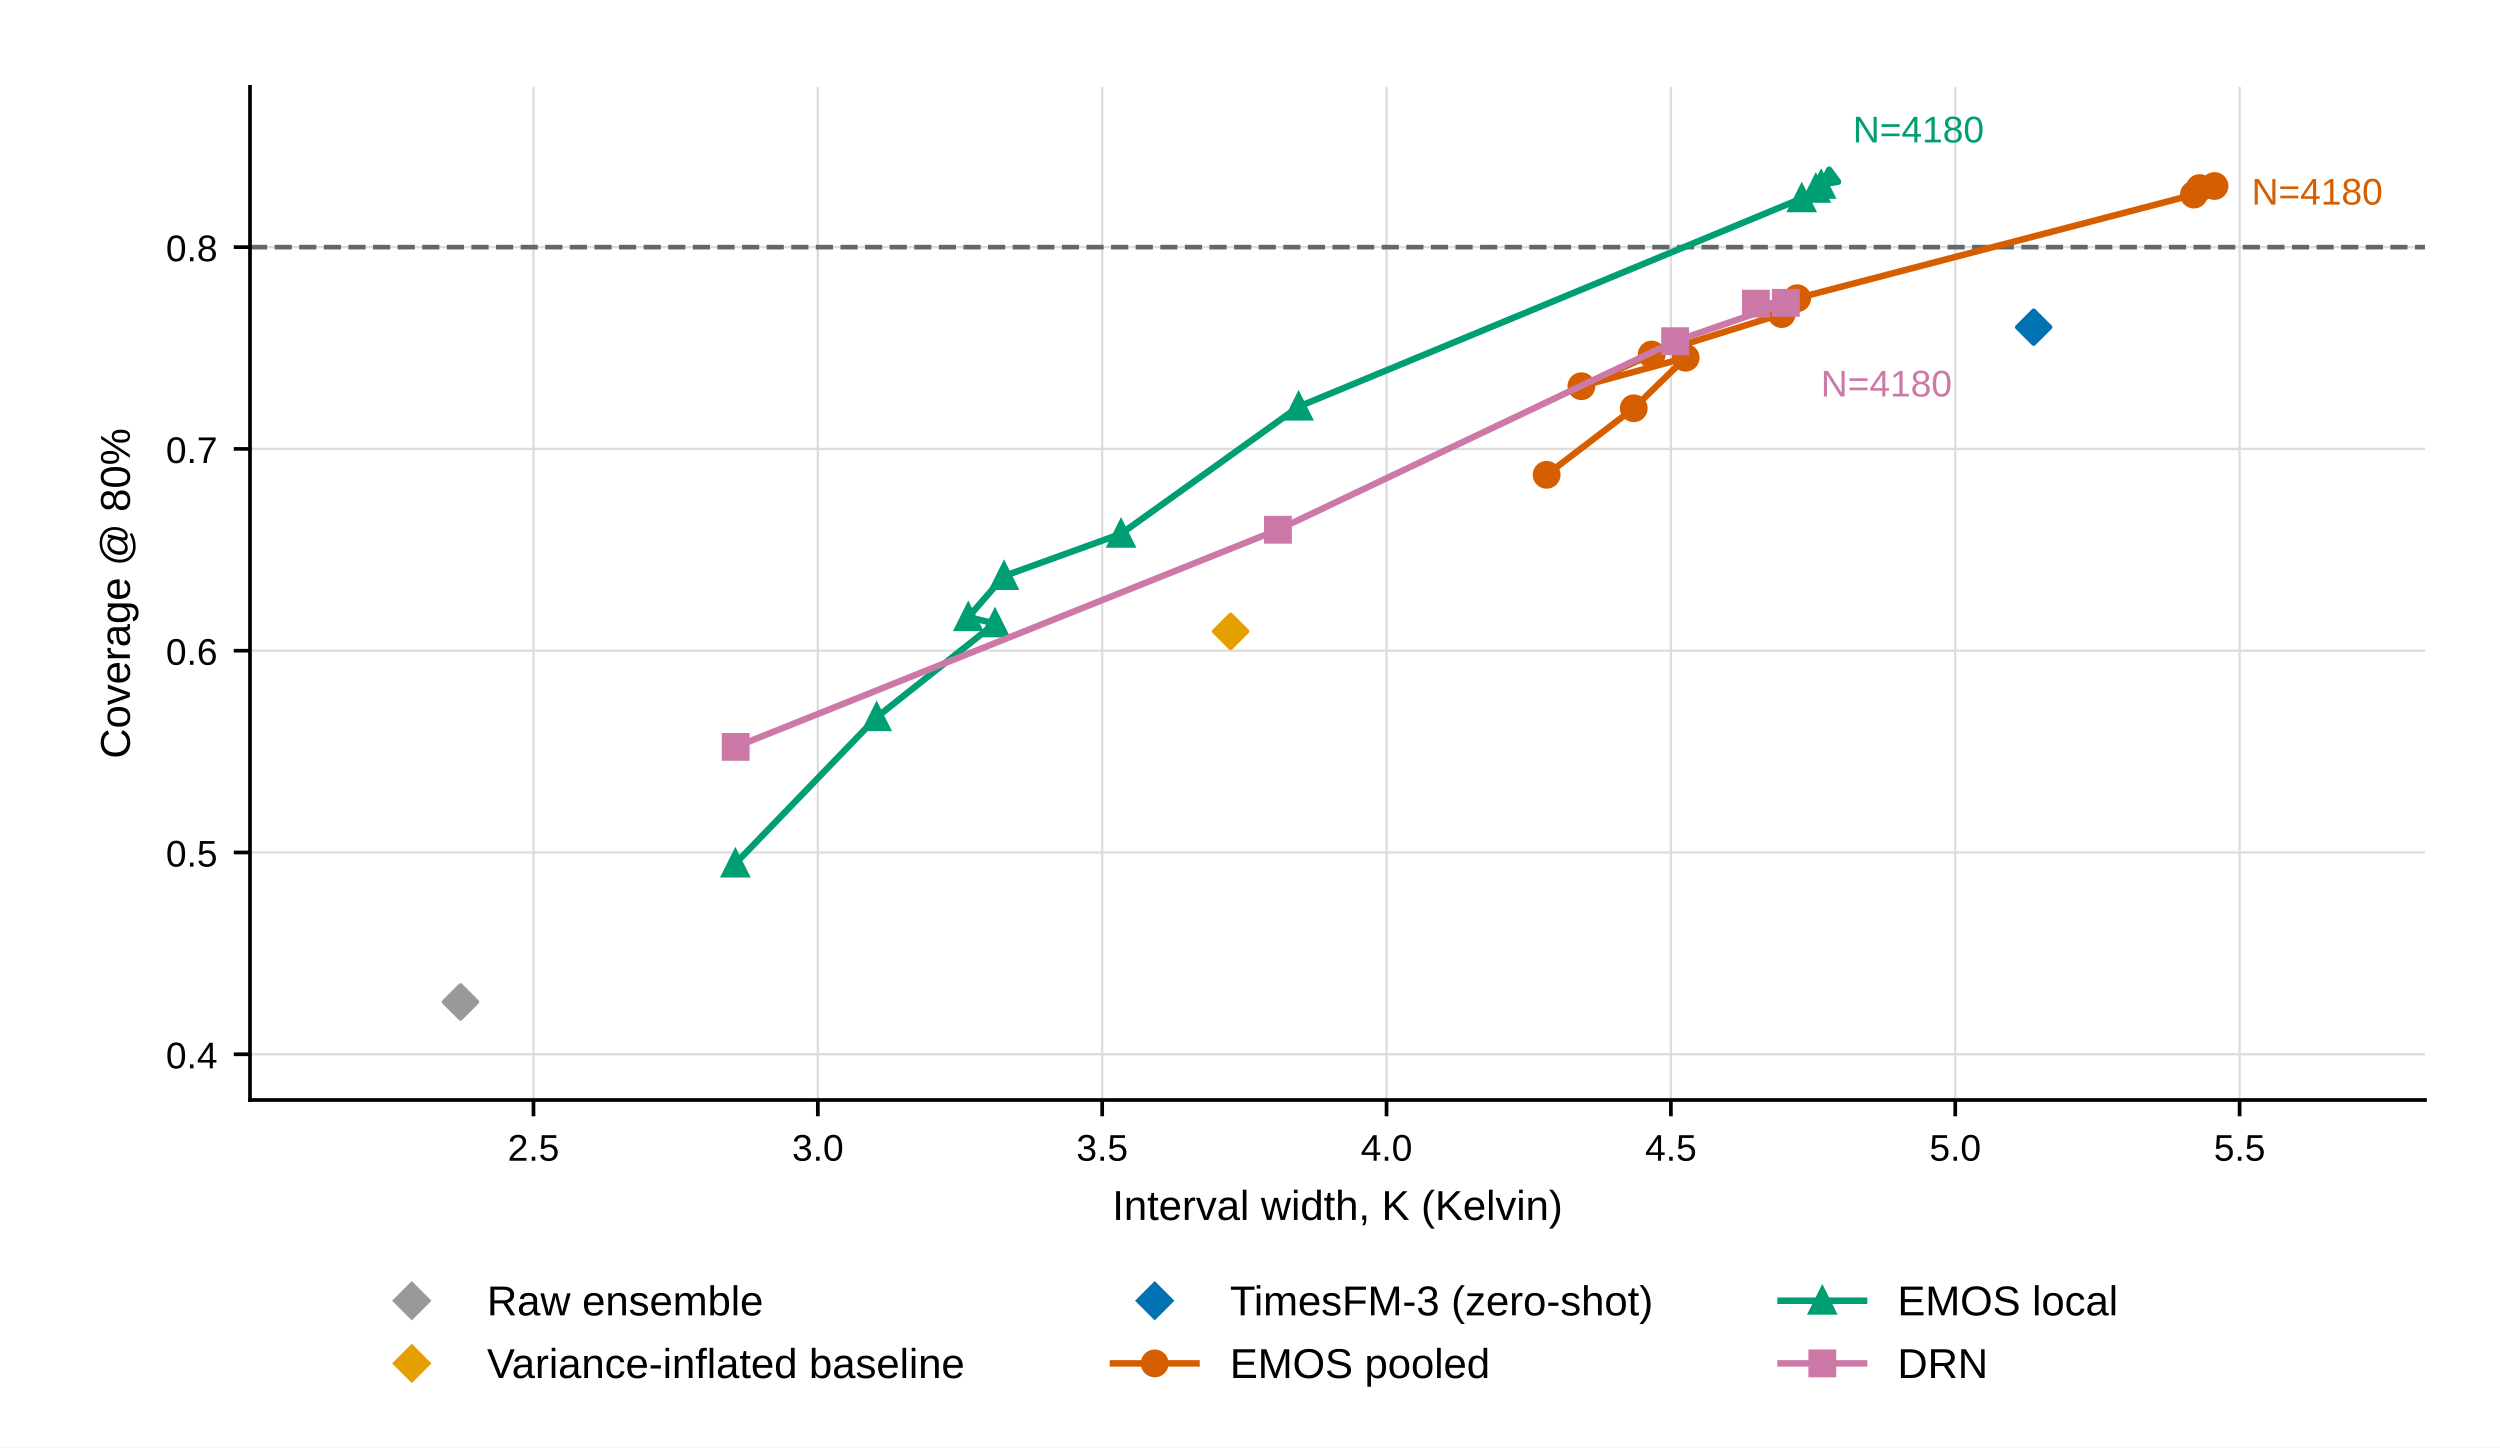
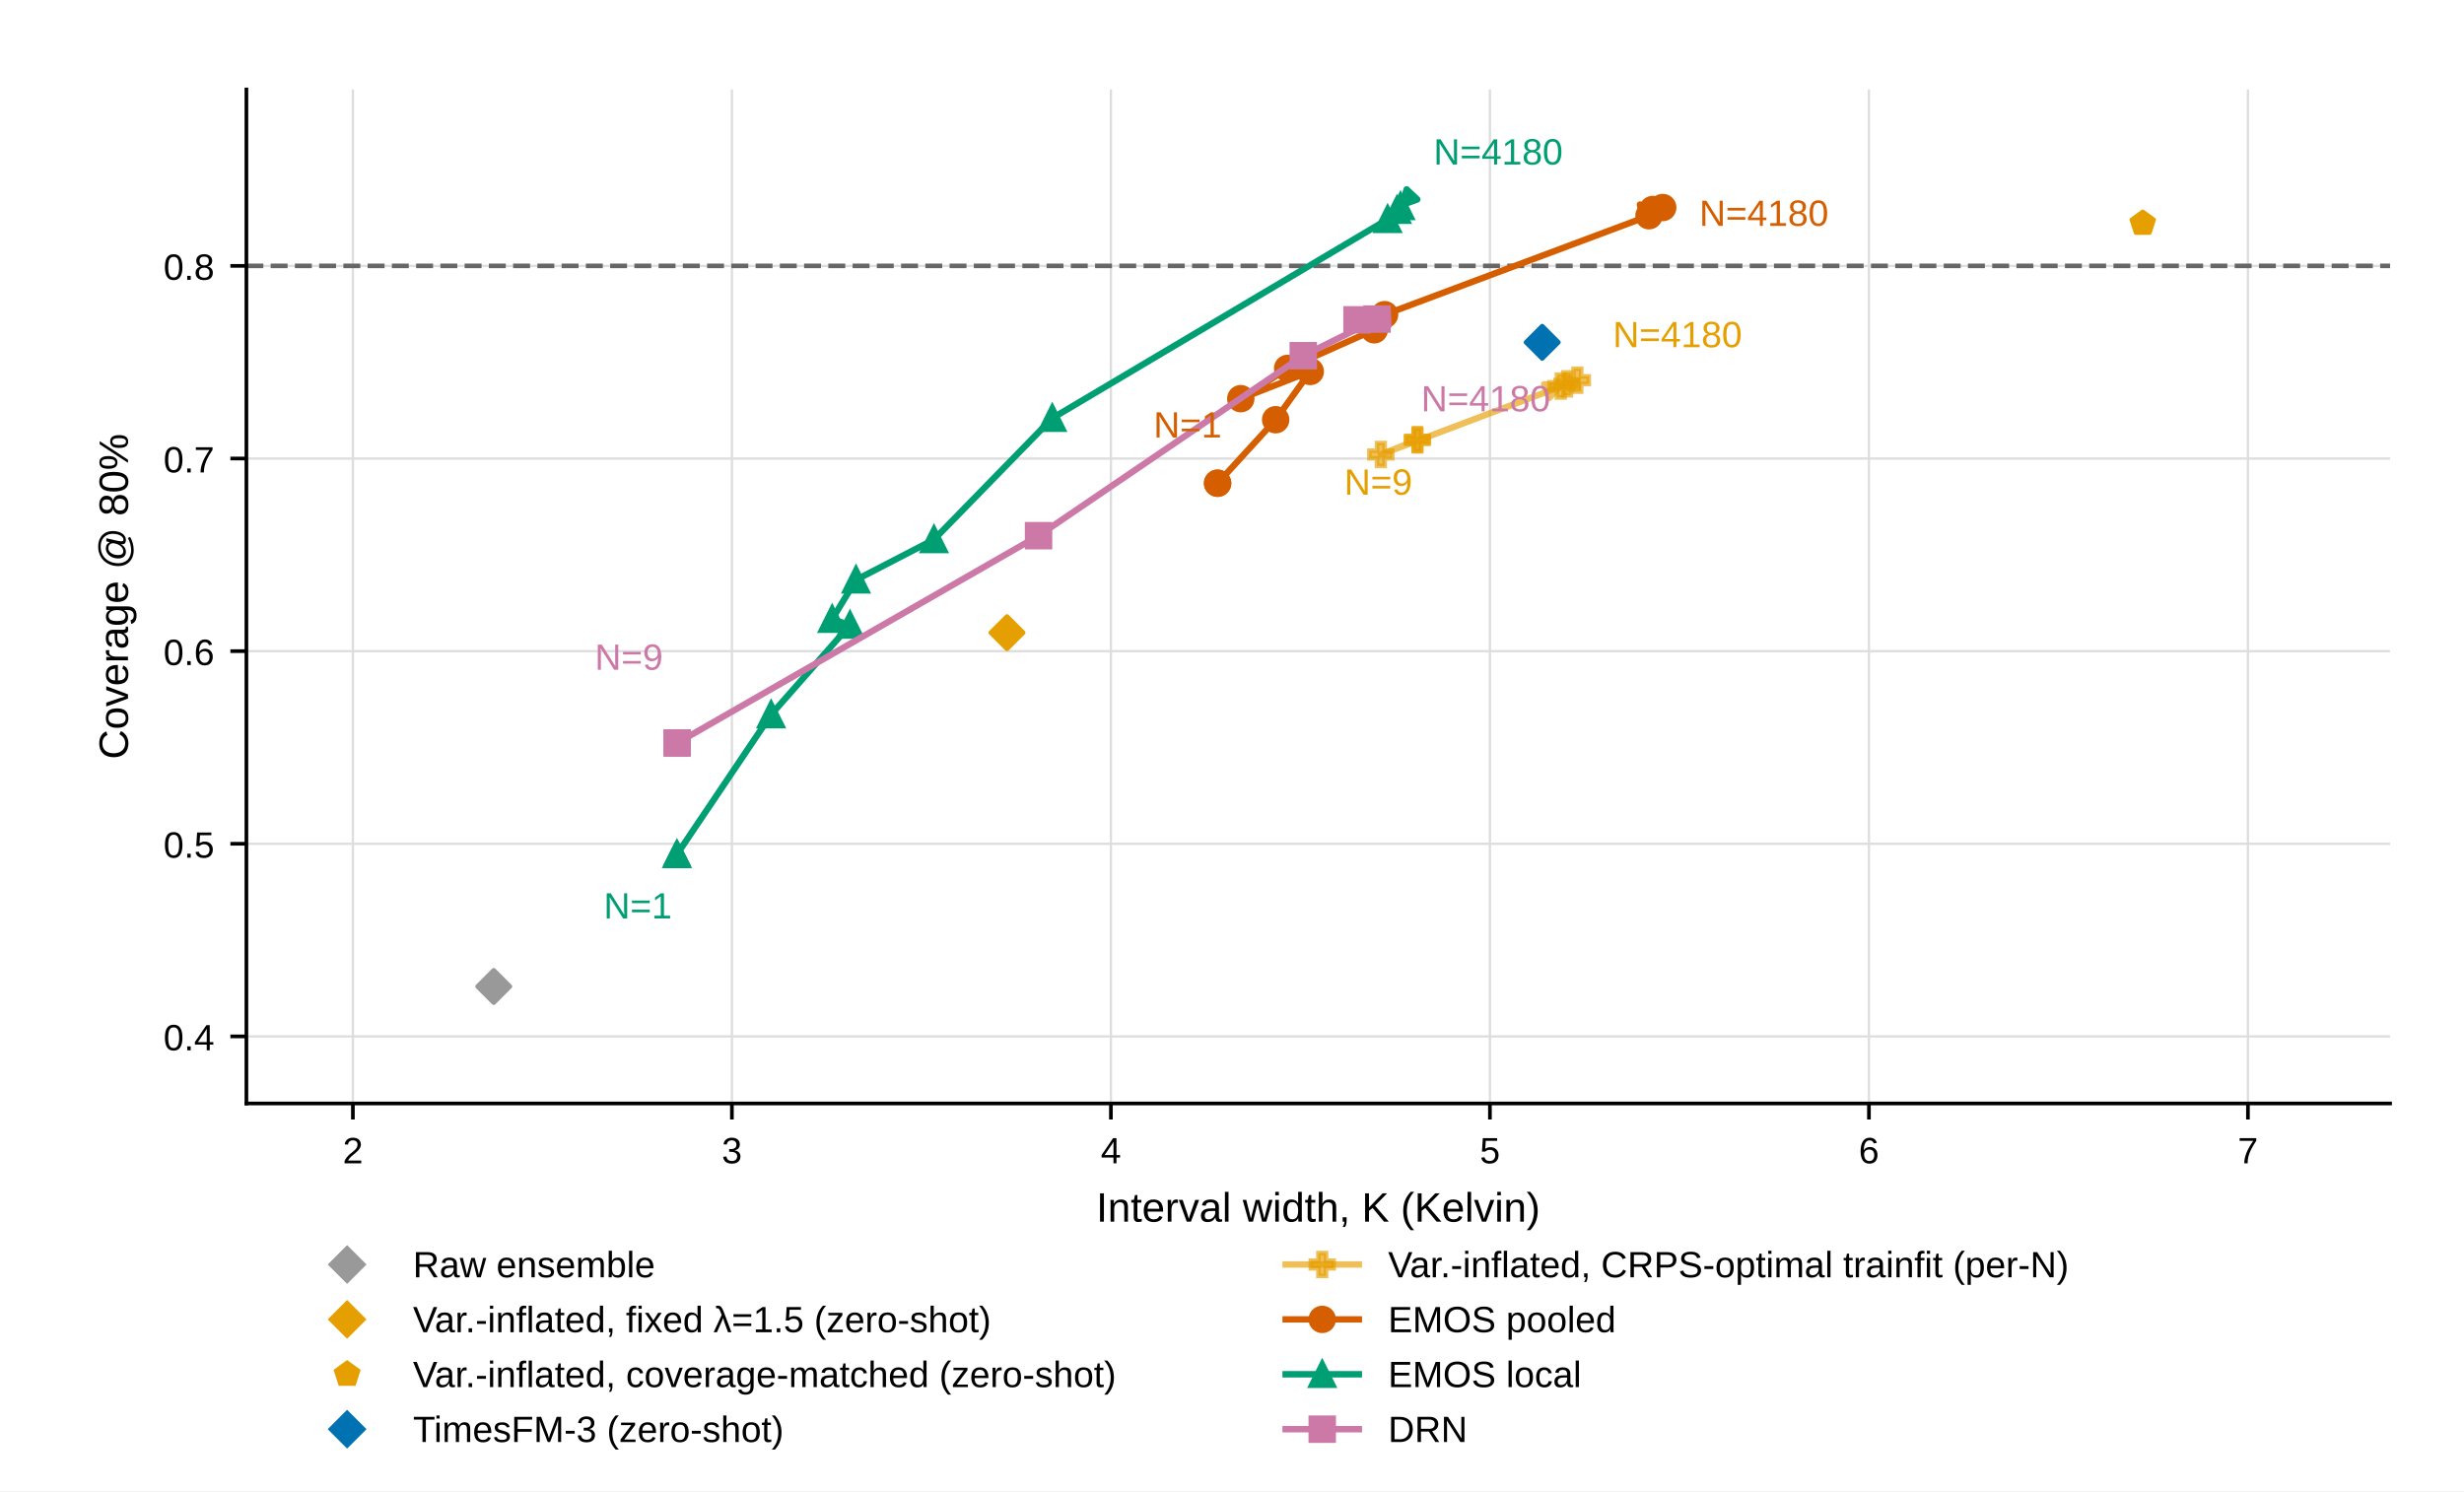
- <svg xmlns="http://www.w3.org/2000/svg" xmlns:xlink="http://www.w3.org/1999/xlink" width="538.583pt" height="311.811pt" viewBox="0 0 538.583 311.811" version="1.1">
+ <svg xmlns="http://www.w3.org/2000/svg" xmlns:xlink="http://www.w3.org/1999/xlink" width="538.583pt" height="325.984pt" viewBox="0 0 538.583 325.984" version="1.1">
  <defs>
    <style type="text/css">*{stroke-linejoin: round; stroke-linecap: butt}</style>
  </defs>
  <g id="figure_1">
    <g id="patch_1">
-       <path d="M 0 311.811  L 538.583 311.811  L 538.583 0  L 0 0  z " style="fill: #ffffff" />
+       <path d="M 0 325.984  L 538.583 325.984  L 538.583 0  L 0 0  z " style="fill: #ffffff" />
    </g>
    <g id="axes_1">
      <g id="patch_2">
-         <path d="M 53.858 236.976  L 522.425 236.976  L 522.425 18.709  L 53.858 18.709  z " style="fill: #ffffff" />
+         <path d="M 53.858 241.228  L 522.425 241.228  L 522.425 19.559  L 53.858 19.559  z " style="fill: #ffffff" />
      </g>
      <g id="matplotlib.axis_1">
        <g id="xtick_1">
          <g id="line2d_1">
-             <path d="M 114.93 236.976  L 114.93 18.709  " clip-path="url(#p6c8f5e32cb)" style="fill: none; stroke: #dddddd; stroke-width: 0.5; stroke-linecap: square" />
+             <path d="M 77.136 241.228  L 77.136 19.559  " clip-path="url(#pb7d65e362d)" style="fill: none; stroke: #dddddd; stroke-width: 0.5; stroke-linecap: square" />
          </g>
          <g id="line2d_2">
            <defs>
-               <path id="md41cf41bfc" d="M 0 0  L 0 3.5  " style="stroke: #000000; stroke-width: 0.8" />
+               <path id="me92b4ccd71" d="M 0 0  L 0 3.5  " style="stroke: #000000; stroke-width: 0.8" />
            </defs>
            <g>
-               <use xlink:href="#md41cf41bfc" x="114.93" y="236.976" style="stroke: #000000; stroke-width: 0.8" />
+               <use xlink:href="#me92b4ccd71" x="77.136" y="241.228" style="stroke: #000000; stroke-width: 0.8" />
            </g>
          </g>
          <g id="text_1">
-             <text style="font-size: 8px; font-family: 'Arial', 'Helvetica', 'DejaVu Sans', sans-serif; text-anchor: middle" x="114.93" y="250.055" transform="rotate(-0 114.9304 250.0545)">2.5</text>
+             <text style="font-size: 8px; font-family: 'Arial', 'Helvetica', 'DejaVu Sans', sans-serif; text-anchor: middle" x="77.136" y="254.306" transform="rotate(-0 77.13579 254.3065)">2</text>
          </g>
        </g>
        <g id="xtick_2">
          <g id="line2d_3">
-             <path d="M 176.189 236.976  L 176.189 18.709  " clip-path="url(#p6c8f5e32cb)" style="fill: none; stroke: #dddddd; stroke-width: 0.5; stroke-linecap: square" />
+             <path d="M 159.98 241.228  L 159.98 19.559  " clip-path="url(#pb7d65e362d)" style="fill: none; stroke: #dddddd; stroke-width: 0.5; stroke-linecap: square" />
          </g>
          <g id="line2d_4">
            <g>
-               <use xlink:href="#md41cf41bfc" x="176.189" y="236.976" style="stroke: #000000; stroke-width: 0.8" />
+               <use xlink:href="#me92b4ccd71" x="159.98" y="241.228" style="stroke: #000000; stroke-width: 0.8" />
            </g>
          </g>
          <g id="text_2">
-             <text style="font-size: 8px; font-family: 'Arial', 'Helvetica', 'DejaVu Sans', sans-serif; text-anchor: middle" x="176.189" y="250.055" transform="rotate(-0 176.1891 250.0545)">3.0</text>
+             <text style="font-size: 8px; font-family: 'Arial', 'Helvetica', 'DejaVu Sans', sans-serif; text-anchor: middle" x="159.98" y="254.306" transform="rotate(-0 159.9802 254.3065)">3</text>
          </g>
        </g>
        <g id="xtick_3">
          <g id="line2d_5">
-             <path d="M 237.448 236.976  L 237.448 18.709  " clip-path="url(#p6c8f5e32cb)" style="fill: none; stroke: #dddddd; stroke-width: 0.5; stroke-linecap: square" />
+             <path d="M 242.825 241.228  L 242.825 19.559  " clip-path="url(#pb7d65e362d)" style="fill: none; stroke: #dddddd; stroke-width: 0.5; stroke-linecap: square" />
          </g>
          <g id="line2d_6">
            <g>
-               <use xlink:href="#md41cf41bfc" x="237.448" y="236.976" style="stroke: #000000; stroke-width: 0.8" />
+               <use xlink:href="#me92b4ccd71" x="242.825" y="241.228" style="stroke: #000000; stroke-width: 0.8" />
            </g>
          </g>
          <g id="text_3">
-             <text style="font-size: 8px; font-family: 'Arial', 'Helvetica', 'DejaVu Sans', sans-serif; text-anchor: middle" x="237.448" y="250.055" transform="rotate(-0 237.4479 250.0545)">3.5</text>
+             <text style="font-size: 8px; font-family: 'Arial', 'Helvetica', 'DejaVu Sans', sans-serif; text-anchor: middle" x="242.825" y="254.306" transform="rotate(-0 242.8246 254.3065)">4</text>
          </g>
        </g>
        <g id="xtick_4">
          <g id="line2d_7">
-             <path d="M 298.707 236.976  L 298.707 18.709  " clip-path="url(#p6c8f5e32cb)" style="fill: none; stroke: #dddddd; stroke-width: 0.5; stroke-linecap: square" />
+             <path d="M 325.669 241.228  L 325.669 19.559  " clip-path="url(#pb7d65e362d)" style="fill: none; stroke: #dddddd; stroke-width: 0.5; stroke-linecap: square" />
          </g>
          <g id="line2d_8">
            <g>
-               <use xlink:href="#md41cf41bfc" x="298.707" y="236.976" style="stroke: #000000; stroke-width: 0.8" />
+               <use xlink:href="#me92b4ccd71" x="325.669" y="241.228" style="stroke: #000000; stroke-width: 0.8" />
            </g>
          </g>
          <g id="text_4">
-             <text style="font-size: 8px; font-family: 'Arial', 'Helvetica', 'DejaVu Sans', sans-serif; text-anchor: middle" x="298.707" y="250.055" transform="rotate(-0 298.7066 250.0545)">4.0</text>
+             <text style="font-size: 8px; font-family: 'Arial', 'Helvetica', 'DejaVu Sans', sans-serif; text-anchor: middle" x="325.669" y="254.306" transform="rotate(-0 325.669 254.3065)">5</text>
          </g>
        </g>
        <g id="xtick_5">
          <g id="line2d_9">
-             <path d="M 359.965 236.976  L 359.965 18.709  " clip-path="url(#p6c8f5e32cb)" style="fill: none; stroke: #dddddd; stroke-width: 0.5; stroke-linecap: square" />
+             <path d="M 408.513 241.228  L 408.513 19.559  " clip-path="url(#pb7d65e362d)" style="fill: none; stroke: #dddddd; stroke-width: 0.5; stroke-linecap: square" />
          </g>
          <g id="line2d_10">
            <g>
-               <use xlink:href="#md41cf41bfc" x="359.965" y="236.976" style="stroke: #000000; stroke-width: 0.8" />
+               <use xlink:href="#me92b4ccd71" x="408.513" y="241.228" style="stroke: #000000; stroke-width: 0.8" />
            </g>
          </g>
          <g id="text_5">
-             <text style="font-size: 8px; font-family: 'Arial', 'Helvetica', 'DejaVu Sans', sans-serif; text-anchor: middle" x="359.965" y="250.055" transform="rotate(-0 359.9653 250.0545)">4.5</text>
+             <text style="font-size: 8px; font-family: 'Arial', 'Helvetica', 'DejaVu Sans', sans-serif; text-anchor: middle" x="408.513" y="254.306" transform="rotate(-0 408.5134 254.3065)">6</text>
          </g>
        </g>
        <g id="xtick_6">
          <g id="line2d_11">
-             <path d="M 421.224 236.976  L 421.224 18.709  " clip-path="url(#p6c8f5e32cb)" style="fill: none; stroke: #dddddd; stroke-width: 0.5; stroke-linecap: square" />
+             <path d="M 491.358 241.228  L 491.358 19.559  " clip-path="url(#pb7d65e362d)" style="fill: none; stroke: #dddddd; stroke-width: 0.5; stroke-linecap: square" />
          </g>
          <g id="line2d_12">
            <g>
-               <use xlink:href="#md41cf41bfc" x="421.224" y="236.976" style="stroke: #000000; stroke-width: 0.8" />
+               <use xlink:href="#me92b4ccd71" x="491.358" y="241.228" style="stroke: #000000; stroke-width: 0.8" />
            </g>
          </g>
          <g id="text_6">
-             <text style="font-size: 8px; font-family: 'Arial', 'Helvetica', 'DejaVu Sans', sans-serif; text-anchor: middle" x="421.224" y="250.055" transform="rotate(-0 421.224 250.0545)">5.0</text>
-           </g>
-         </g>
-         <g id="xtick_7">
-           <g id="line2d_13">
-             <path d="M 482.483 236.976  L 482.483 18.709  " clip-path="url(#p6c8f5e32cb)" style="fill: none; stroke: #dddddd; stroke-width: 0.5; stroke-linecap: square" />
-           </g>
-           <g id="line2d_14">
-             <g>
-               <use xlink:href="#md41cf41bfc" x="482.483" y="236.976" style="stroke: #000000; stroke-width: 0.8" />
-             </g>
-           </g>
-           <g id="text_7">
-             <text style="font-size: 8px; font-family: 'Arial', 'Helvetica', 'DejaVu Sans', sans-serif; text-anchor: middle" x="482.483" y="250.055" transform="rotate(-0 482.4828 250.0545)">5.5</text>
-           </g>
-         </g>
-         <g id="text_8">
-           <text style="font-size: 9px; font-family: 'Arial', 'Helvetica', 'DejaVu Sans', sans-serif; text-anchor: middle" x="288.142" y="262.815" transform="rotate(-0 288.1417 262.815)">Interval width, K (Kelvin)</text>
+             <text style="font-size: 8px; font-family: 'Arial', 'Helvetica', 'DejaVu Sans', sans-serif; text-anchor: middle" x="491.358" y="254.306" transform="rotate(-0 491.3578 254.3065)">7</text>
+           </g>
+         </g>
+         <g id="text_7">
+           <text style="font-size: 9px; font-family: 'Arial', 'Helvetica', 'DejaVu Sans', sans-serif; text-anchor: middle" x="288.142" y="267.067" transform="rotate(-0 288.1417 267.0669)">Interval width, K (Kelvin)</text>
        </g>
      </g>
      <g id="matplotlib.axis_2">
        <g id="ytick_1">
+           <g id="line2d_13">
+             <path d="M 53.858 226.567  L 522.425 226.567  " clip-path="url(#pb7d65e362d)" style="fill: none; stroke: #dddddd; stroke-width: 0.5; stroke-linecap: square" />
+           </g>
+           <g id="line2d_14">
+             <defs>
+               <path id="ma247a03548" d="M 0 0  L -3.5 0  " style="stroke: #000000; stroke-width: 0.8" />
+             </defs>
+             <g>
+               <use xlink:href="#ma247a03548" x="53.858" y="226.567" style="stroke: #000000; stroke-width: 0.8" />
+             </g>
+           </g>
+           <g id="text_8">
+             <text style="font-size: 8px; font-family: 'Arial', 'Helvetica', 'DejaVu Sans', sans-serif; text-anchor: end" x="46.858" y="229.606" transform="rotate(-0 46.85827 229.606)">0.4</text>
+           </g>
+         </g>
+         <g id="ytick_2">
          <g id="line2d_15">
-             <path d="M 53.858 227.122  L 522.425 227.122  " clip-path="url(#p6c8f5e32cb)" style="fill: none; stroke: #dddddd; stroke-width: 0.5; stroke-linecap: square" />
+             <path d="M 53.858 184.456  L 522.425 184.456  " clip-path="url(#pb7d65e362d)" style="fill: none; stroke: #dddddd; stroke-width: 0.5; stroke-linecap: square" />
          </g>
          <g id="line2d_16">
-             <defs>
-               <path id="m0f7c895062" d="M 0 0  L -3.5 0  " style="stroke: #000000; stroke-width: 0.8" />
-             </defs>
-             <g>
-               <use xlink:href="#m0f7c895062" x="53.858" y="227.122" style="stroke: #000000; stroke-width: 0.8" />
+             <g>
+               <use xlink:href="#ma247a03548" x="53.858" y="184.456" style="stroke: #000000; stroke-width: 0.8" />
            </g>
          </g>
          <g id="text_9">
-             <text style="font-size: 8px; font-family: 'Arial', 'Helvetica', 'DejaVu Sans', sans-serif; text-anchor: end" x="46.858" y="230.161" transform="rotate(-0 46.85827 230.1612)">0.4</text>
-           </g>
-         </g>
-         <g id="ytick_2">
+             <text style="font-size: 8px; font-family: 'Arial', 'Helvetica', 'DejaVu Sans', sans-serif; text-anchor: end" x="46.858" y="187.495" transform="rotate(-0 46.85827 187.4955)">0.5</text>
+           </g>
+         </g>
+         <g id="ytick_3">
          <g id="line2d_17">
-             <path d="M 53.858 183.651  L 522.425 183.651  " clip-path="url(#p6c8f5e32cb)" style="fill: none; stroke: #dddddd; stroke-width: 0.5; stroke-linecap: square" />
+             <path d="M 53.858 142.346  L 522.425 142.346  " clip-path="url(#pb7d65e362d)" style="fill: none; stroke: #dddddd; stroke-width: 0.5; stroke-linecap: square" />
          </g>
          <g id="line2d_18">
            <g>
-               <use xlink:href="#m0f7c895062" x="53.858" y="183.651" style="stroke: #000000; stroke-width: 0.8" />
+               <use xlink:href="#ma247a03548" x="53.858" y="142.346" style="stroke: #000000; stroke-width: 0.8" />
            </g>
          </g>
          <g id="text_10">
-             <text style="font-size: 8px; font-family: 'Arial', 'Helvetica', 'DejaVu Sans', sans-serif; text-anchor: end" x="46.858" y="186.69" transform="rotate(-0 46.85827 186.6905)">0.5</text>
-           </g>
-         </g>
-         <g id="ytick_3">
+             <text style="font-size: 8px; font-family: 'Arial', 'Helvetica', 'DejaVu Sans', sans-serif; text-anchor: end" x="46.858" y="145.385" transform="rotate(-0 46.85827 145.3849)">0.6</text>
+           </g>
+         </g>
+         <g id="ytick_4">
          <g id="line2d_19">
-             <path d="M 53.858 140.181  L 522.425 140.181  " clip-path="url(#p6c8f5e32cb)" style="fill: none; stroke: #dddddd; stroke-width: 0.5; stroke-linecap: square" />
+             <path d="M 53.858 100.235  L 522.425 100.235  " clip-path="url(#pb7d65e362d)" style="fill: none; stroke: #dddddd; stroke-width: 0.5; stroke-linecap: square" />
          </g>
          <g id="line2d_20">
            <g>
-               <use xlink:href="#m0f7c895062" x="53.858" y="140.181" style="stroke: #000000; stroke-width: 0.8" />
+               <use xlink:href="#ma247a03548" x="53.858" y="100.235" style="stroke: #000000; stroke-width: 0.8" />
            </g>
          </g>
          <g id="text_11">
-             <text style="font-size: 8px; font-family: 'Arial', 'Helvetica', 'DejaVu Sans', sans-serif; text-anchor: end" x="46.858" y="143.22" transform="rotate(-0 46.85827 143.2198)">0.6</text>
-           </g>
-         </g>
-         <g id="ytick_4">
+             <text style="font-size: 8px; font-family: 'Arial', 'Helvetica', 'DejaVu Sans', sans-serif; text-anchor: end" x="46.858" y="103.274" transform="rotate(-0 46.85827 103.2744)">0.7</text>
+           </g>
+         </g>
+         <g id="ytick_5">
          <g id="line2d_21">
-             <path d="M 53.858 96.71  L 522.425 96.71  " clip-path="url(#p6c8f5e32cb)" style="fill: none; stroke: #dddddd; stroke-width: 0.5; stroke-linecap: square" />
+             <path d="M 53.858 58.125  L 522.425 58.125  " clip-path="url(#pb7d65e362d)" style="fill: none; stroke: #dddddd; stroke-width: 0.5; stroke-linecap: square" />
          </g>
          <g id="line2d_22">
            <g>
-               <use xlink:href="#m0f7c895062" x="53.858" y="96.71" style="stroke: #000000; stroke-width: 0.8" />
+               <use xlink:href="#ma247a03548" x="53.858" y="58.125" style="stroke: #000000; stroke-width: 0.8" />
            </g>
          </g>
          <g id="text_12">
-             <text style="font-size: 8px; font-family: 'Arial', 'Helvetica', 'DejaVu Sans', sans-serif; text-anchor: end" x="46.858" y="99.749" transform="rotate(-0 46.85827 99.7491)">0.7</text>
-           </g>
-         </g>
-         <g id="ytick_5">
-           <g id="line2d_23">
-             <path d="M 53.858 53.239  L 522.425 53.239  " clip-path="url(#p6c8f5e32cb)" style="fill: none; stroke: #dddddd; stroke-width: 0.5; stroke-linecap: square" />
-           </g>
-           <g id="line2d_24">
-             <g>
-               <use xlink:href="#m0f7c895062" x="53.858" y="53.239" style="stroke: #000000; stroke-width: 0.8" />
-             </g>
-           </g>
-           <g id="text_13">
-             <text style="font-size: 8px; font-family: 'Arial', 'Helvetica', 'DejaVu Sans', sans-serif; text-anchor: end" x="46.858" y="56.278" transform="rotate(-0 46.85827 56.2784)">0.8</text>
-           </g>
-         </g>
-         <g id="text_14">
-           <text style="font-size: 9px; font-family: 'Arial', 'Helvetica', 'DejaVu Sans', sans-serif; text-anchor: middle" x="27.974" y="127.843" transform="rotate(-90 27.97366 127.8425)">Coverage @ 80%</text>
+             <text style="font-size: 8px; font-family: 'Arial', 'Helvetica', 'DejaVu Sans', sans-serif; text-anchor: end" x="46.858" y="61.164" transform="rotate(-0 46.85827 61.16382)">0.8</text>
+           </g>
+         </g>
+         <g id="text_13">
+           <text style="font-size: 9px; font-family: 'Arial', 'Helvetica', 'DejaVu Sans', sans-serif; text-anchor: middle" x="27.974" y="130.394" transform="rotate(-90 27.97366 130.3937)">Coverage @ 80%</text>
+         </g>
+       </g>
+       <g id="line2d_23">
+         <path d="M 53.858 58.125  L 522.425 58.125  " clip-path="url(#pb7d65e362d)" style="fill: none; stroke-dasharray: 3.7,1.6; stroke-dashoffset: 0; stroke: #666666" />
+       </g>
+       <g id="line2d_24">
+         <path d="M 309.821 96.149  L 301.823 99.357  L 344.786 83.113  L 341.16 84.399  L 342.54 83.907  " clip-path="url(#pb7d65e362d)" style="fill: none; stroke: #e69f00; stroke-opacity: 0.65; stroke-width: 1.4; stroke-linecap: square" />
+         <defs>
+           <path id="m12453b4fae" d="M -0.833 2.5  L 0.833 2.5  L 0.833 0.833  L 2.5 0.833  L 2.5 -0.833  L 0.833 -0.833  L 0.833 -2.5  L -0.833 -2.5  L -0.833 -0.833  L -2.5 -0.833  L -2.5 0.833  L -0.833 0.833  z " style="stroke: #e69f00; stroke-opacity: 0.65; stroke-linejoin: miter" />
+         </defs>
+         <g clip-path="url(#pb7d65e362d)">
+           <use xlink:href="#m12453b4fae" x="309.821" y="96.149" style="fill: #e69f00; fill-opacity: 0.65; stroke: #e69f00; stroke-opacity: 0.65; stroke-linejoin: miter" />
+           <use xlink:href="#m12453b4fae" x="301.823" y="99.357" style="fill: #e69f00; fill-opacity: 0.65; stroke: #e69f00; stroke-opacity: 0.65; stroke-linejoin: miter" />
+           <use xlink:href="#m12453b4fae" x="344.786" y="83.113" style="fill: #e69f00; fill-opacity: 0.65; stroke: #e69f00; stroke-opacity: 0.65; stroke-linejoin: miter" />
+           <use xlink:href="#m12453b4fae" x="341.16" y="84.399" style="fill: #e69f00; fill-opacity: 0.65; stroke: #e69f00; stroke-opacity: 0.65; stroke-linejoin: miter" />
+           <use xlink:href="#m12453b4fae" x="342.54" y="83.907" style="fill: #e69f00; fill-opacity: 0.65; stroke: #e69f00; stroke-opacity: 0.65; stroke-linejoin: miter" />
        </g>
      </g>
      <g id="line2d_25">
-         <path d="M 53.858 53.239  L 522.425 53.239  " clip-path="url(#p6c8f5e32cb)" style="fill: none; stroke-dasharray: 3.7,1.6; stroke-dashoffset: 0; stroke: #666666" />
+         <path d="M 266.144 105.637  L 278.836 91.754  L 286.396 81.205  L 271.211 87.153  L 281.454 80.534  L 300.387 72.1  L 302.644 68.787  L 360.438 47.161  L 361.276 45.794  L 363.438 45.37  " clip-path="url(#pb7d65e362d)" style="fill: none; stroke: #d55e00; stroke-width: 1.4; stroke-linecap: square" />
+         <defs>
+           <path id="m7a3d8d4db1" d="M 0 2.5  C 0.663 2.5 1.299 2.237 1.768 1.768  C 2.237 1.299 2.5 0.663 2.5 0  C 2.5 -0.663 2.237 -1.299 1.768 -1.768  C 1.299 -2.237 0.663 -2.5 0 -2.5  C -0.663 -2.5 -1.299 -2.237 -1.768 -1.768  C -2.237 -1.299 -2.5 -0.663 -2.5 0  C -2.5 0.663 -2.237 1.299 -1.768 1.768  C -1.299 2.237 -0.663 2.5 0 2.5  z " style="stroke: #d55e00" />
+         </defs>
+         <g clip-path="url(#pb7d65e362d)">
+           <use xlink:href="#m7a3d8d4db1" x="266.144" y="105.637" style="fill: #d55e00; stroke: #d55e00" />
+           <use xlink:href="#m7a3d8d4db1" x="278.836" y="91.754" style="fill: #d55e00; stroke: #d55e00" />
+           <use xlink:href="#m7a3d8d4db1" x="286.396" y="81.205" style="fill: #d55e00; stroke: #d55e00" />
+           <use xlink:href="#m7a3d8d4db1" x="271.211" y="87.153" style="fill: #d55e00; stroke: #d55e00" />
+           <use xlink:href="#m7a3d8d4db1" x="281.454" y="80.534" style="fill: #d55e00; stroke: #d55e00" />
+           <use xlink:href="#m7a3d8d4db1" x="300.387" y="72.1" style="fill: #d55e00; stroke: #d55e00" />
+           <use xlink:href="#m7a3d8d4db1" x="302.644" y="68.787" style="fill: #d55e00; stroke: #d55e00" />
+           <use xlink:href="#m7a3d8d4db1" x="360.438" y="47.161" style="fill: #d55e00; stroke: #d55e00" />
+           <use xlink:href="#m7a3d8d4db1" x="361.276" y="45.794" style="fill: #d55e00; stroke: #d55e00" />
+           <use xlink:href="#m7a3d8d4db1" x="363.438" y="45.37" style="fill: #d55e00; stroke: #d55e00" />
+         </g>
      </g>
      <g id="line2d_26">
-         <path d="M 333.194 102.286  L 351.963 87.955  L 363.144 77.066  L 340.687 83.205  L 355.835 76.372  L 383.834 67.666  L 387.173 64.246  L 472.643 41.921  L 473.883 40.511  L 477.08 40.073  " clip-path="url(#p6c8f5e32cb)" style="fill: none; stroke: #d55e00; stroke-width: 1.4; stroke-linecap: square" />
-         <defs>
-           <path id="mb09def44fc" d="M 0 2.5  C 0.663 2.5 1.299 2.237 1.768 1.768  C 2.237 1.299 2.5 0.663 2.5 0  C 2.5 -0.663 2.237 -1.299 1.768 -1.768  C 1.299 -2.237 0.663 -2.5 0 -2.5  C -0.663 -2.5 -1.299 -2.237 -1.768 -1.768  C -2.237 -1.299 -2.5 -0.663 -2.5 0  C -2.5 0.663 -2.237 1.299 -1.768 1.768  C -1.299 2.237 -0.663 2.5 0 2.5  z " style="stroke: #d55e00" />
-         </defs>
-         <g clip-path="url(#p6c8f5e32cb)">
-           <use xlink:href="#mb09def44fc" x="333.194" y="102.286" style="fill: #d55e00; stroke: #d55e00" />
-           <use xlink:href="#mb09def44fc" x="351.963" y="87.955" style="fill: #d55e00; stroke: #d55e00" />
-           <use xlink:href="#mb09def44fc" x="363.144" y="77.066" style="fill: #d55e00; stroke: #d55e00" />
-           <use xlink:href="#mb09def44fc" x="340.687" y="83.205" style="fill: #d55e00; stroke: #d55e00" />
-           <use xlink:href="#mb09def44fc" x="355.835" y="76.372" style="fill: #d55e00; stroke: #d55e00" />
-           <use xlink:href="#mb09def44fc" x="383.834" y="67.666" style="fill: #d55e00; stroke: #d55e00" />
-           <use xlink:href="#mb09def44fc" x="387.173" y="64.246" style="fill: #d55e00; stroke: #d55e00" />
-           <use xlink:href="#mb09def44fc" x="472.643" y="41.921" style="fill: #d55e00; stroke: #d55e00" />
-           <use xlink:href="#mb09def44fc" x="473.883" y="40.511" style="fill: #d55e00; stroke: #d55e00" />
-           <use xlink:href="#mb09def44fc" x="477.08" y="40.073" style="fill: #d55e00; stroke: #d55e00" />
+         <path d="M 147.965 186.78  L 168.547 156.228  L 185.787 136.648  L 181.893 135.363  L 187.107 126.769  L 204.149 117.95  L 230.008 91.426  L 303.305 47.95  L 306.135 45.136  L 305.354 45.962  " clip-path="url(#pb7d65e362d)" style="fill: none; stroke: #009e73; stroke-width: 1.4; stroke-linecap: square" />
+         <defs>
+           <path id="me2b04e7fc8" d="M 0 -2.5  L -2.5 2.5  L 2.5 2.5  z " style="stroke: #009e73; stroke-linejoin: miter" />
+         </defs>
+         <g clip-path="url(#pb7d65e362d)">
+           <use xlink:href="#me2b04e7fc8" x="147.965" y="186.78" style="fill: #009e73; stroke: #009e73; stroke-linejoin: miter" />
+           <use xlink:href="#me2b04e7fc8" x="168.547" y="156.228" style="fill: #009e73; stroke: #009e73; stroke-linejoin: miter" />
+           <use xlink:href="#me2b04e7fc8" x="185.787" y="136.648" style="fill: #009e73; stroke: #009e73; stroke-linejoin: miter" />
+           <use xlink:href="#me2b04e7fc8" x="181.893" y="135.363" style="fill: #009e73; stroke: #009e73; stroke-linejoin: miter" />
+           <use xlink:href="#me2b04e7fc8" x="187.107" y="126.769" style="fill: #009e73; stroke: #009e73; stroke-linejoin: miter" />
+           <use xlink:href="#me2b04e7fc8" x="204.149" y="117.95" style="fill: #009e73; stroke: #009e73; stroke-linejoin: miter" />
+           <use xlink:href="#me2b04e7fc8" x="230.008" y="91.426" style="fill: #009e73; stroke: #009e73; stroke-linejoin: miter" />
+           <use xlink:href="#me2b04e7fc8" x="303.305" y="47.95" style="fill: #009e73; stroke: #009e73; stroke-linejoin: miter" />
+           <use xlink:href="#me2b04e7fc8" x="306.135" y="45.136" style="fill: #009e73; stroke: #009e73; stroke-linejoin: miter" />
+           <use xlink:href="#me2b04e7fc8" x="305.354" y="45.962" style="fill: #009e73; stroke: #009e73; stroke-linejoin: miter" />
        </g>
      </g>
      <g id="line2d_27">
-         <path d="M 158.42 186.05  L 188.859 154.512  L 214.354 134.299  L 208.596 132.972  L 216.307 124.101  L 241.51 114.997  L 279.752 87.616  L 388.15 42.736  L 392.335 39.831  L 391.18 40.684  " clip-path="url(#p6c8f5e32cb)" style="fill: none; stroke: #009e73; stroke-width: 1.4; stroke-linecap: square" />
-         <defs>
-           <path id="m17047d867f" d="M 0 -2.5  L -2.5 2.5  L 2.5 2.5  z " style="stroke: #009e73; stroke-linejoin: miter" />
-         </defs>
-         <g clip-path="url(#p6c8f5e32cb)">
-           <use xlink:href="#m17047d867f" x="158.42" y="186.05" style="fill: #009e73; stroke: #009e73; stroke-linejoin: miter" />
-           <use xlink:href="#m17047d867f" x="188.859" y="154.512" style="fill: #009e73; stroke: #009e73; stroke-linejoin: miter" />
-           <use xlink:href="#m17047d867f" x="214.354" y="134.299" style="fill: #009e73; stroke: #009e73; stroke-linejoin: miter" />
-           <use xlink:href="#m17047d867f" x="208.596" y="132.972" style="fill: #009e73; stroke: #009e73; stroke-linejoin: miter" />
-           <use xlink:href="#m17047d867f" x="216.307" y="124.101" style="fill: #009e73; stroke: #009e73; stroke-linejoin: miter" />
-           <use xlink:href="#m17047d867f" x="241.51" y="114.997" style="fill: #009e73; stroke: #009e73; stroke-linejoin: miter" />
-           <use xlink:href="#m17047d867f" x="279.752" y="87.616" style="fill: #009e73; stroke: #009e73; stroke-linejoin: miter" />
-           <use xlink:href="#m17047d867f" x="388.15" y="42.736" style="fill: #009e73; stroke: #009e73; stroke-linejoin: miter" />
-           <use xlink:href="#m17047d867f" x="392.335" y="39.831" style="fill: #009e73; stroke: #009e73; stroke-linejoin: miter" />
-           <use xlink:href="#m17047d867f" x="391.18" y="40.684" style="fill: #009e73; stroke: #009e73; stroke-linejoin: miter" />
-         </g>
-       </g>
-       <g id="line2d_28">
-         <path d="M 158.489 160.906  L 275.311 114.127  L 360.882 73.506  L 384.734 65.243  L 378.273 65.417  " clip-path="url(#p6c8f5e32cb)" style="fill: none; stroke: #cc79a7; stroke-width: 1.4; stroke-linecap: square" />
-         <defs>
-           <path id="m930dd3aef0" d="M -2.5 2.5  L 2.5 2.5  L 2.5 -2.5  L -2.5 -2.5  z " style="stroke: #cc79a7; stroke-linejoin: miter" />
-         </defs>
-         <g clip-path="url(#p6c8f5e32cb)">
-           <use xlink:href="#m930dd3aef0" x="158.489" y="160.906" style="fill: #cc79a7; stroke: #cc79a7; stroke-linejoin: miter" />
-           <use xlink:href="#m930dd3aef0" x="275.311" y="114.127" style="fill: #cc79a7; stroke: #cc79a7; stroke-linejoin: miter" />
-           <use xlink:href="#m930dd3aef0" x="360.882" y="73.506" style="fill: #cc79a7; stroke: #cc79a7; stroke-linejoin: miter" />
-           <use xlink:href="#m930dd3aef0" x="384.734" y="65.243" style="fill: #cc79a7; stroke: #cc79a7; stroke-linejoin: miter" />
-           <use xlink:href="#m930dd3aef0" x="378.273" y="65.417" style="fill: #cc79a7; stroke: #cc79a7; stroke-linejoin: miter" />
+         <path d="M 148.012 162.423  L 227.005 117.107  L 284.867 77.758  L 300.995 69.753  L 296.626 69.921  " clip-path="url(#pb7d65e362d)" style="fill: none; stroke: #cc79a7; stroke-width: 1.4; stroke-linecap: square" />
+         <defs>
+           <path id="m02a269c5c4" d="M -2.5 2.5  L 2.5 2.5  L 2.5 -2.5  L -2.5 -2.5  z " style="stroke: #cc79a7; stroke-linejoin: miter" />
+         </defs>
+         <g clip-path="url(#pb7d65e362d)">
+           <use xlink:href="#m02a269c5c4" x="148.012" y="162.423" style="fill: #cc79a7; stroke: #cc79a7; stroke-linejoin: miter" />
+           <use xlink:href="#m02a269c5c4" x="227.005" y="117.107" style="fill: #cc79a7; stroke: #cc79a7; stroke-linejoin: miter" />
+           <use xlink:href="#m02a269c5c4" x="284.867" y="77.758" style="fill: #cc79a7; stroke: #cc79a7; stroke-linejoin: miter" />
+           <use xlink:href="#m02a269c5c4" x="300.995" y="69.753" style="fill: #cc79a7; stroke: #cc79a7; stroke-linejoin: miter" />
+           <use xlink:href="#m02a269c5c4" x="296.626" y="69.921" style="fill: #cc79a7; stroke: #cc79a7; stroke-linejoin: miter" />
        </g>
      </g>
      <g id="patch_3">
-         <path d="M 53.858 236.976  L 53.858 18.709  " style="fill: none; stroke: #000000; stroke-width: 0.8; stroke-linejoin: miter; stroke-linecap: square" />
+         <path d="M 53.858 241.228  L 53.858 19.559  " style="fill: none; stroke: #000000; stroke-width: 0.8; stroke-linejoin: miter; stroke-linecap: square" />
      </g>
      <g id="patch_4">
-         <path d="M 53.858 236.976  L 522.425 236.976  " style="fill: none; stroke: #000000; stroke-width: 0.8; stroke-linejoin: miter; stroke-linecap: square" />
+         <path d="M 53.858 241.228  L 522.425 241.228  " style="fill: none; stroke: #000000; stroke-width: 0.8; stroke-linejoin: miter; stroke-linecap: square" />
      </g>
      <g id="PathCollection_1">
        <defs>
-           <path id="m1b8bc13d15" d="M -0 3.536  L 3.536 0  L 0 -3.536  L -3.536 -0  z " style="stroke: #999999" />
-         </defs>
-         <g clip-path="url(#p6c8f5e32cb)">
-           <use xlink:href="#m1b8bc13d15" x="99.203" y="215.854" style="fill: #999999; stroke: #999999" />
+           <path id="m929f8a7bd9" d="M -0 3.536  L 3.536 0  L 0 -3.536  L -3.536 -0  z " style="stroke: #999999" />
+         </defs>
+         <g clip-path="url(#pb7d65e362d)">
+           <use xlink:href="#m929f8a7bd9" x="107.924" y="215.651" style="fill: #999999; stroke: #999999" />
        </g>
      </g>
      <g id="PathCollection_2">
        <defs>
-           <path id="m71dfe9f536" d="M -0 3.536  L 3.536 0  L 0 -3.536  L -3.536 -0  z " style="stroke: #e69f00" />
-         </defs>
-         <g clip-path="url(#p6c8f5e32cb)">
-           <use xlink:href="#m71dfe9f536" x="265.112" y="136.011" style="fill: #e69f00; stroke: #e69f00" />
+           <path id="ma3d3772461" d="M -0 3.536  L 3.536 0  L 0 -3.536  L -3.536 -0  z " style="stroke: #e69f00" />
+         </defs>
+         <g clip-path="url(#pb7d65e362d)">
+           <use xlink:href="#ma3d3772461" x="220.108" y="138.307" style="fill: #e69f00; stroke: #e69f00" />
        </g>
      </g>
      <g id="PathCollection_3">
        <defs>
-           <path id="mb50e90f504" d="M -0 3.536  L 3.536 0  L 0 -3.536  L -3.536 -0  z " style="stroke: #0072b2" />
-         </defs>
-         <g clip-path="url(#p6c8f5e32cb)">
-           <use xlink:href="#mb50e90f504" x="438.119" y="70.485" style="fill: #0072b2; stroke: #0072b2" />
+           <path id="m65b6fab139" d="M 0 -2.5  L -2.378 -0.773  L -1.469 2.023  L 1.469 2.023  L 2.378 -0.773  z " style="stroke: #e69f00" />
+         </defs>
+         <g clip-path="url(#pb7d65e362d)">
+           <use xlink:href="#m65b6fab139" x="468.36" y="48.817" style="fill: #e69f00; stroke: #e69f00" />
+         </g>
+       </g>
+       <g id="PathCollection_4">
+         <defs>
+           <path id="mebf16a764b" d="M -0 3.536  L 3.536 0  L 0 -3.536  L -3.536 -0  z " style="stroke: #0072b2" />
+         </defs>
+         <g clip-path="url(#pb7d65e362d)">
+           <use xlink:href="#mebf16a764b" x="337.093" y="74.831" style="fill: #0072b2; stroke: #0072b2" />
        </g>
      </g>
      <g id="patch_5">
-         <path d="M 475.865 40.239  Q 476.473 40.156 475.529 40.285  " style="fill: none; stroke: #d55e00; stroke-width: 1.4; stroke-linecap: round" />
-         <path d="M 472.142 39.134  L 475.529 40.285  L 472.576 42.305  z " style="fill: #d55e00; stroke: #d55e00; stroke-width: 1.4; stroke-linecap: round" />
+         <path d="M 341.16 84.399  Q 341.85 84.153 341.066 84.433  " style="fill: none; opacity: 0.65; stroke: #e69f00; stroke-width: 1.4; stroke-linecap: round" />
+         <path d="M 337.514 84.002  L 341.066 84.433  L 338.59 87.016  z " style="fill: #e69f00; opacity: 0.65; stroke: #e69f00; stroke-width: 1.4; stroke-linecap: round" />
+       </g>
+       <g id="text_14">
+         <text style="font-size: 8px; font-family: 'Arial', 'Helvetica', 'DejaVu Sans', sans-serif; text-anchor: start; fill: #e69f00" x="352.54" y="75.907" transform="rotate(-0 352.5403 75.90685)">N=4180</text>
+       </g>
+       <g id="PathCollection_5">
+         <defs>
+           <path id="m1367ebf590" d="M -0.833 2.5  L 0.833 2.5  L 0.833 0.833  L 2.5 0.833  L 2.5 -0.833  L 0.833 -0.833  L 0.833 -2.5  L -0.833 -2.5  L -0.833 -0.833  L -2.5 -0.833  L -2.5 0.833  L -0.833 0.833  z " style="stroke: #e69f00; stroke-opacity: 0.65" />
+         </defs>
+         <g clip-path="url(#pb7d65e362d)">
+           <use xlink:href="#m1367ebf590" x="309.821" y="96.149" style="fill: #e69f00; fill-opacity: 0.65; stroke: #e69f00; stroke-opacity: 0.65" />
+         </g>
      </g>
      <g id="text_15">
-         <text style="font-size: 8px; font-family: 'Arial', 'Helvetica', 'DejaVu Sans', sans-serif; text-anchor: start; fill: #d55e00" x="485.08" y="44.073" transform="rotate(-0 485.08 44.07291)">N=4180</text>
+         <text style="font-size: 8px; font-family: 'Arial', 'Helvetica', 'DejaVu Sans', sans-serif; text-anchor: start; fill: #e69f00" x="293.821" y="108.149" transform="rotate(-0 293.821 108.1495)">N=9</text>
      </g>
      <g id="patch_6">
-         <path d="M 392.335 39.831  Q 391.758 40.258 392.439 39.755  " style="fill: none; stroke: #009e73; stroke-width: 1.4; stroke-linecap: round" />
-         <path d="M 395.964 39.142  L 392.439 39.755  L 394.064 36.567  z " style="fill: #009e73; stroke: #009e73; stroke-width: 1.4; stroke-linecap: round" />
+         <path d="M 363.239 45.409  Q 363.339 45.39 361.902 45.672  " style="fill: none; stroke: #d55e00; stroke-width: 1.4; stroke-linecap: round" />
+         <path d="M 358.454 44.717  L 361.902 45.672  L 359.07 47.858  z " style="fill: #d55e00; stroke: #d55e00; stroke-width: 1.4; stroke-linecap: round" />
      </g>
      <g id="text_16">
-         <text style="font-size: 8px; font-family: 'Arial', 'Helvetica', 'DejaVu Sans', sans-serif; text-anchor: start; fill: #009e73" x="399.18" y="30.684" transform="rotate(-0 399.1798 30.6839)">N=4180</text>
+         <text style="font-size: 8px; font-family: 'Arial', 'Helvetica', 'DejaVu Sans', sans-serif; text-anchor: start; fill: #d55e00" x="371.438" y="49.37" transform="rotate(-0 371.4379 49.37029)">N=4180</text>
+       </g>
+       <g id="PathCollection_6">
+         <g clip-path="url(#pb7d65e362d)">
+           <use xlink:href="#m7a3d8d4db1" x="266.144" y="105.637" style="fill: #d55e00; stroke: #d55e00" />
+         </g>
+       </g>
+       <g id="text_17">
+         <text style="font-size: 8px; font-family: 'Arial', 'Helvetica', 'DejaVu Sans', sans-serif; text-anchor: start; fill: #d55e00" x="252.144" y="95.637" transform="rotate(-0 252.1445 95.6365)">N=1</text>
      </g>
      <g id="patch_7">
-         <path d="M 382.737 65.297  Q 381.506 65.33 381.839 65.321  " style="fill: none; stroke: #cc79a7; stroke-width: 1.4; stroke-linecap: round" />
-         <path d="M 385.081 66.834  L 381.839 65.321  L 384.995 63.635  z " style="fill: #cc79a7; stroke: #cc79a7; stroke-width: 1.4; stroke-linecap: round" />
-       </g>
-       <g id="text_17">
-         <text style="font-size: 8px; font-family: 'Arial', 'Helvetica', 'DejaVu Sans', sans-serif; text-anchor: start; fill: #cc79a7" x="392.273" y="85.417" transform="rotate(-0 392.2734 85.41676)">N=4180</text>
+         <path d="M 306.135 45.136  Q 305.744 45.549 306.429 44.825  " style="fill: none; stroke: #009e73; stroke-width: 1.4; stroke-linecap: round" />
+         <path d="M 309.791 43.6  L 306.429 44.825  L 307.466 41.401  z " style="fill: #009e73; stroke: #009e73; stroke-width: 1.4; stroke-linecap: round" />
+       </g>
+       <g id="text_18">
+         <text style="font-size: 8px; font-family: 'Arial', 'Helvetica', 'DejaVu Sans', sans-serif; text-anchor: start; fill: #009e73" x="313.354" y="35.962" transform="rotate(-0 313.3535 35.96216)">N=4180</text>
+       </g>
+       <g id="PathCollection_7">
+         <defs>
+           <path id="m3812e839a4" d="M 0 -2.5  L -2.5 2.5  L 2.5 2.5  z " style="stroke: #009e73" />
+         </defs>
+         <g clip-path="url(#pb7d65e362d)">
+           <use xlink:href="#m3812e839a4" x="147.965" y="186.78" style="fill: #009e73; stroke: #009e73" />
+         </g>
+       </g>
+       <g id="text_19">
+         <text style="font-size: 8px; font-family: 'Arial', 'Helvetica', 'DejaVu Sans', sans-serif; text-anchor: start; fill: #009e73" x="131.965" y="200.78" transform="rotate(-0 131.9649 200.7797)">N=1</text>
+       </g>
+       <g id="patch_8">
+         <path d="M 298.994 69.83  Q 298.812 69.837 300.193 69.784  " style="fill: none; stroke: #cc79a7; stroke-width: 1.4; stroke-linecap: round" />
+         <path d="M 303.452 71.259  L 300.193 69.784  L 303.329 68.062  z " style="fill: #cc79a7; stroke: #cc79a7; stroke-width: 1.4; stroke-linecap: round" />
+       </g>
+       <g id="text_20">
+         <text style="font-size: 8px; font-family: 'Arial', 'Helvetica', 'DejaVu Sans', sans-serif; text-anchor: start; fill: #cc79a7" x="310.626" y="89.921" transform="rotate(-0 310.6265 89.92116)">N=4180</text>
+       </g>
+       <g id="PathCollection_8">
+         <defs>
+           <path id="m5bbcf60e3c" d="M -2.5 2.5  L 2.5 2.5  L 2.5 -2.5  L -2.5 -2.5  z " style="stroke: #cc79a7" />
+         </defs>
+         <g clip-path="url(#pb7d65e362d)">
+           <use xlink:href="#m5bbcf60e3c" x="148.012" y="162.423" style="fill: #cc79a7; stroke: #cc79a7" />
+         </g>
+       </g>
+       <g id="text_21">
+         <text style="font-size: 8px; font-family: 'Arial', 'Helvetica', 'DejaVu Sans', sans-serif; text-anchor: start; fill: #cc79a7" x="130.012" y="146.423" transform="rotate(-0 130.0116 146.4228)">N=9</text>
      </g>
    </g>
    <g id="legend_1">
+       <g id="line2d_28">
+         <defs>
+           <path id="m4b05ba17cc" d="M -0 3.536  L 3.536 0  L 0 -3.536  L -3.536 -0  z " style="stroke: #999999; stroke-linejoin: miter" />
+         </defs>
+         <g>
+           <use xlink:href="#m4b05ba17cc" x="75.871" y="276.431" style="fill: #999999; stroke: #999999; stroke-linejoin: miter" />
+         </g>
+       </g>
+       <g id="text_22">
+         <text style="font-size: 8px; font-family: 'Arial', 'Helvetica', 'DejaVu Sans', sans-serif; text-anchor: start" x="90.271" y="279.231" transform="rotate(-0 90.27071 279.2306)">Raw ensemble</text>
+       </g>
      <g id="line2d_29">
        <defs>
-           <path id="m5098ef1ad4" d="M -0 3.536  L 3.536 0  L 0 -3.536  L -3.536 -0  z " style="stroke: #999999; stroke-linejoin: miter" />
-         </defs>
-         <g>
-           <use xlink:href="#m5098ef1ad4" x="88.713" y="280.221" style="fill: #999999; stroke: #999999; stroke-linejoin: miter" />
-         </g>
-       </g>
-       <g id="text_18">
-         <text style="font-size: 9px; font-family: 'Arial', 'Helvetica', 'DejaVu Sans', sans-serif; text-anchor: start" x="104.913" y="283.371" transform="rotate(-0 104.9134 283.371)">Raw ensemble</text>
+           <path id="m985dc15b67" d="M -0 3.536  L 3.536 0  L 0 -3.536  L -3.536 -0  z " style="stroke: #e69f00; stroke-linejoin: miter" />
+         </defs>
+         <g>
+           <use xlink:href="#m985dc15b67" x="75.871" y="288.431" style="fill: #e69f00; stroke: #e69f00; stroke-linejoin: miter" />
+         </g>
+       </g>
+       <g id="text_23">
+         <text style="font-size: 8px; font-family: 'Arial', 'Helvetica', 'DejaVu Sans', sans-serif; text-anchor: start" x="90.271" y="291.231" transform="rotate(-0 90.27071 291.2312)">Var.-inflated, fixed λ=1.5 (zero-shot)</text>
      </g>
      <g id="line2d_30">
        <defs>
-           <path id="m23fe7d7ab1" d="M -0 3.536  L 3.536 0  L 0 -3.536  L -3.536 -0  z " style="stroke: #e69f00; stroke-linejoin: miter" />
-         </defs>
-         <g>
-           <use xlink:href="#m23fe7d7ab1" x="88.713" y="293.722" style="fill: #e69f00; stroke: #e69f00; stroke-linejoin: miter" />
-         </g>
-       </g>
-       <g id="text_19">
-         <text style="font-size: 9px; font-family: 'Arial', 'Helvetica', 'DejaVu Sans', sans-serif; text-anchor: start" x="104.913" y="296.872" transform="rotate(-0 104.9134 296.8717)">Variance-inflated baseline</text>
+           <path id="m8bdac466c4" d="M 0 -2.5  L -2.378 -0.773  L -1.469 2.023  L 1.469 2.023  L 2.378 -0.773  z " style="stroke: #e69f00; stroke-linejoin: miter" />
+         </defs>
+         <g>
+           <use xlink:href="#m8bdac466c4" x="75.871" y="300.432" style="fill: #e69f00; stroke: #e69f00; stroke-linejoin: miter" />
+         </g>
+       </g>
+       <g id="text_24">
+         <text style="font-size: 8px; font-family: 'Arial', 'Helvetica', 'DejaVu Sans', sans-serif; text-anchor: start" x="90.271" y="303.232" transform="rotate(-0 90.27071 303.2318)">Var.-inflated, coverage-matched (zero-shot)</text>
      </g>
      <g id="line2d_31">
        <defs>
-           <path id="mbeac24b230" d="M -0 3.536  L 3.536 0  L 0 -3.536  L -3.536 -0  z " style="stroke: #0072b2; stroke-linejoin: miter" />
-         </defs>
-         <g>
-           <use xlink:href="#mbeac24b230" x="248.764" y="280.221" style="fill: #0072b2; stroke: #0072b2; stroke-linejoin: miter" />
-         </g>
-       </g>
-       <g id="text_20">
-         <text style="font-size: 9px; font-family: 'Arial', 'Helvetica', 'DejaVu Sans', sans-serif; text-anchor: start" x="264.964" y="283.371" transform="rotate(-0 264.9643 283.371)">TimesFM-3 (zero-shot)</text>
+           <path id="ma578970f3d" d="M -0 3.536  L 3.536 0  L 0 -3.536  L -3.536 -0  z " style="stroke: #0072b2; stroke-linejoin: miter" />
+         </defs>
+         <g>
+           <use xlink:href="#ma578970f3d" x="75.871" y="312.432" style="fill: #0072b2; stroke: #0072b2; stroke-linejoin: miter" />
+         </g>
+       </g>
+       <g id="text_25">
+         <text style="font-size: 8px; font-family: 'Arial', 'Helvetica', 'DejaVu Sans', sans-serif; text-anchor: start" x="90.271" y="315.232" transform="rotate(-0 90.27071 315.2325)">TimesFM-3 (zero-shot)</text>
      </g>
      <g id="line2d_32">
-         <path d="M 239.764 293.722  L 248.764 293.722  L 257.764 293.722  " style="fill: none; stroke: #d55e00; stroke-width: 1.4; stroke-linecap: square" />
-         <g>
-           <use xlink:href="#mb09def44fc" x="248.764" y="293.722" style="fill: #d55e00; stroke: #d55e00" />
-         </g>
-       </g>
-       <g id="text_21">
-         <text style="font-size: 9px; font-family: 'Arial', 'Helvetica', 'DejaVu Sans', sans-serif; text-anchor: start" x="264.964" y="296.872" transform="rotate(-0 264.9643 296.8717)">EMOS pooled</text>
+         <path d="M 281.013 276.431  L 289.013 276.431  L 297.013 276.431  " style="fill: none; stroke: #e69f00; stroke-opacity: 0.65; stroke-width: 1.4; stroke-linecap: square" />
+         <g>
+           <use xlink:href="#m12453b4fae" x="289.013" y="276.431" style="fill: #e69f00; fill-opacity: 0.65; stroke: #e69f00; stroke-opacity: 0.65; stroke-linejoin: miter" />
+         </g>
+       </g>
+       <g id="text_26">
+         <text style="font-size: 8px; font-family: 'Arial', 'Helvetica', 'DejaVu Sans', sans-serif; text-anchor: start" x="303.413" y="279.231" transform="rotate(-0 303.4132 279.2306)">Var.-inflated, CRPS-optimal trainfit (per-N)</text>
      </g>
      <g id="line2d_33">
-         <path d="M 383.587 280.221  L 392.587 280.221  L 401.587 280.221  " style="fill: none; stroke: #009e73; stroke-width: 1.4; stroke-linecap: square" />
-         <g>
-           <use xlink:href="#m17047d867f" x="392.587" y="280.221" style="fill: #009e73; stroke: #009e73; stroke-linejoin: miter" />
-         </g>
-       </g>
-       <g id="text_22">
-         <text style="font-size: 9px; font-family: 'Arial', 'Helvetica', 'DejaVu Sans', sans-serif; text-anchor: start" x="408.787" y="283.371" transform="rotate(-0 408.7871 283.371)">EMOS local</text>
+         <path d="M 281.013 288.431  L 289.013 288.431  L 297.013 288.431  " style="fill: none; stroke: #d55e00; stroke-width: 1.4; stroke-linecap: square" />
+         <g>
+           <use xlink:href="#m7a3d8d4db1" x="289.013" y="288.431" style="fill: #d55e00; stroke: #d55e00" />
+         </g>
+       </g>
+       <g id="text_27">
+         <text style="font-size: 8px; font-family: 'Arial', 'Helvetica', 'DejaVu Sans', sans-serif; text-anchor: start" x="303.413" y="291.231" transform="rotate(-0 303.4132 291.2312)">EMOS pooled</text>
      </g>
      <g id="line2d_34">
-         <path d="M 383.587 293.722  L 392.587 293.722  L 401.587 293.722  " style="fill: none; stroke: #cc79a7; stroke-width: 1.4; stroke-linecap: square" />
-         <g>
-           <use xlink:href="#m930dd3aef0" x="392.587" y="293.722" style="fill: #cc79a7; stroke: #cc79a7; stroke-linejoin: miter" />
-         </g>
-       </g>
-       <g id="text_23">
-         <text style="font-size: 9px; font-family: 'Arial', 'Helvetica', 'DejaVu Sans', sans-serif; text-anchor: start" x="408.787" y="296.872" transform="rotate(-0 408.7871 296.8717)">DRN</text>
+         <path d="M 281.013 300.432  L 289.013 300.432  L 297.013 300.432  " style="fill: none; stroke: #009e73; stroke-width: 1.4; stroke-linecap: square" />
+         <g>
+           <use xlink:href="#me2b04e7fc8" x="289.013" y="300.432" style="fill: #009e73; stroke: #009e73; stroke-linejoin: miter" />
+         </g>
+       </g>
+       <g id="text_28">
+         <text style="font-size: 8px; font-family: 'Arial', 'Helvetica', 'DejaVu Sans', sans-serif; text-anchor: start" x="303.413" y="303.232" transform="rotate(-0 303.4132 303.2318)">EMOS local</text>
+       </g>
+       <g id="line2d_35">
+         <path d="M 281.013 312.432  L 289.013 312.432  L 297.013 312.432  " style="fill: none; stroke: #cc79a7; stroke-width: 1.4; stroke-linecap: square" />
+         <g>
+           <use xlink:href="#m02a269c5c4" x="289.013" y="312.432" style="fill: #cc79a7; stroke: #cc79a7; stroke-linejoin: miter" />
+         </g>
+       </g>
+       <g id="text_29">
+         <text style="font-size: 8px; font-family: 'Arial', 'Helvetica', 'DejaVu Sans', sans-serif; text-anchor: start" x="303.413" y="315.232" transform="rotate(-0 303.4132 315.2325)">DRN</text>
      </g>
    </g>
  </g>
  <defs>
-     <clipPath id="p6c8f5e32cb">
-       <rect x="53.858" y="18.709" width="468.567" height="218.268" />
+     <clipPath id="pb7d65e362d">
+       <rect x="53.858" y="19.559" width="468.567" height="221.669" />
    </clipPath>
  </defs>
</svg>
